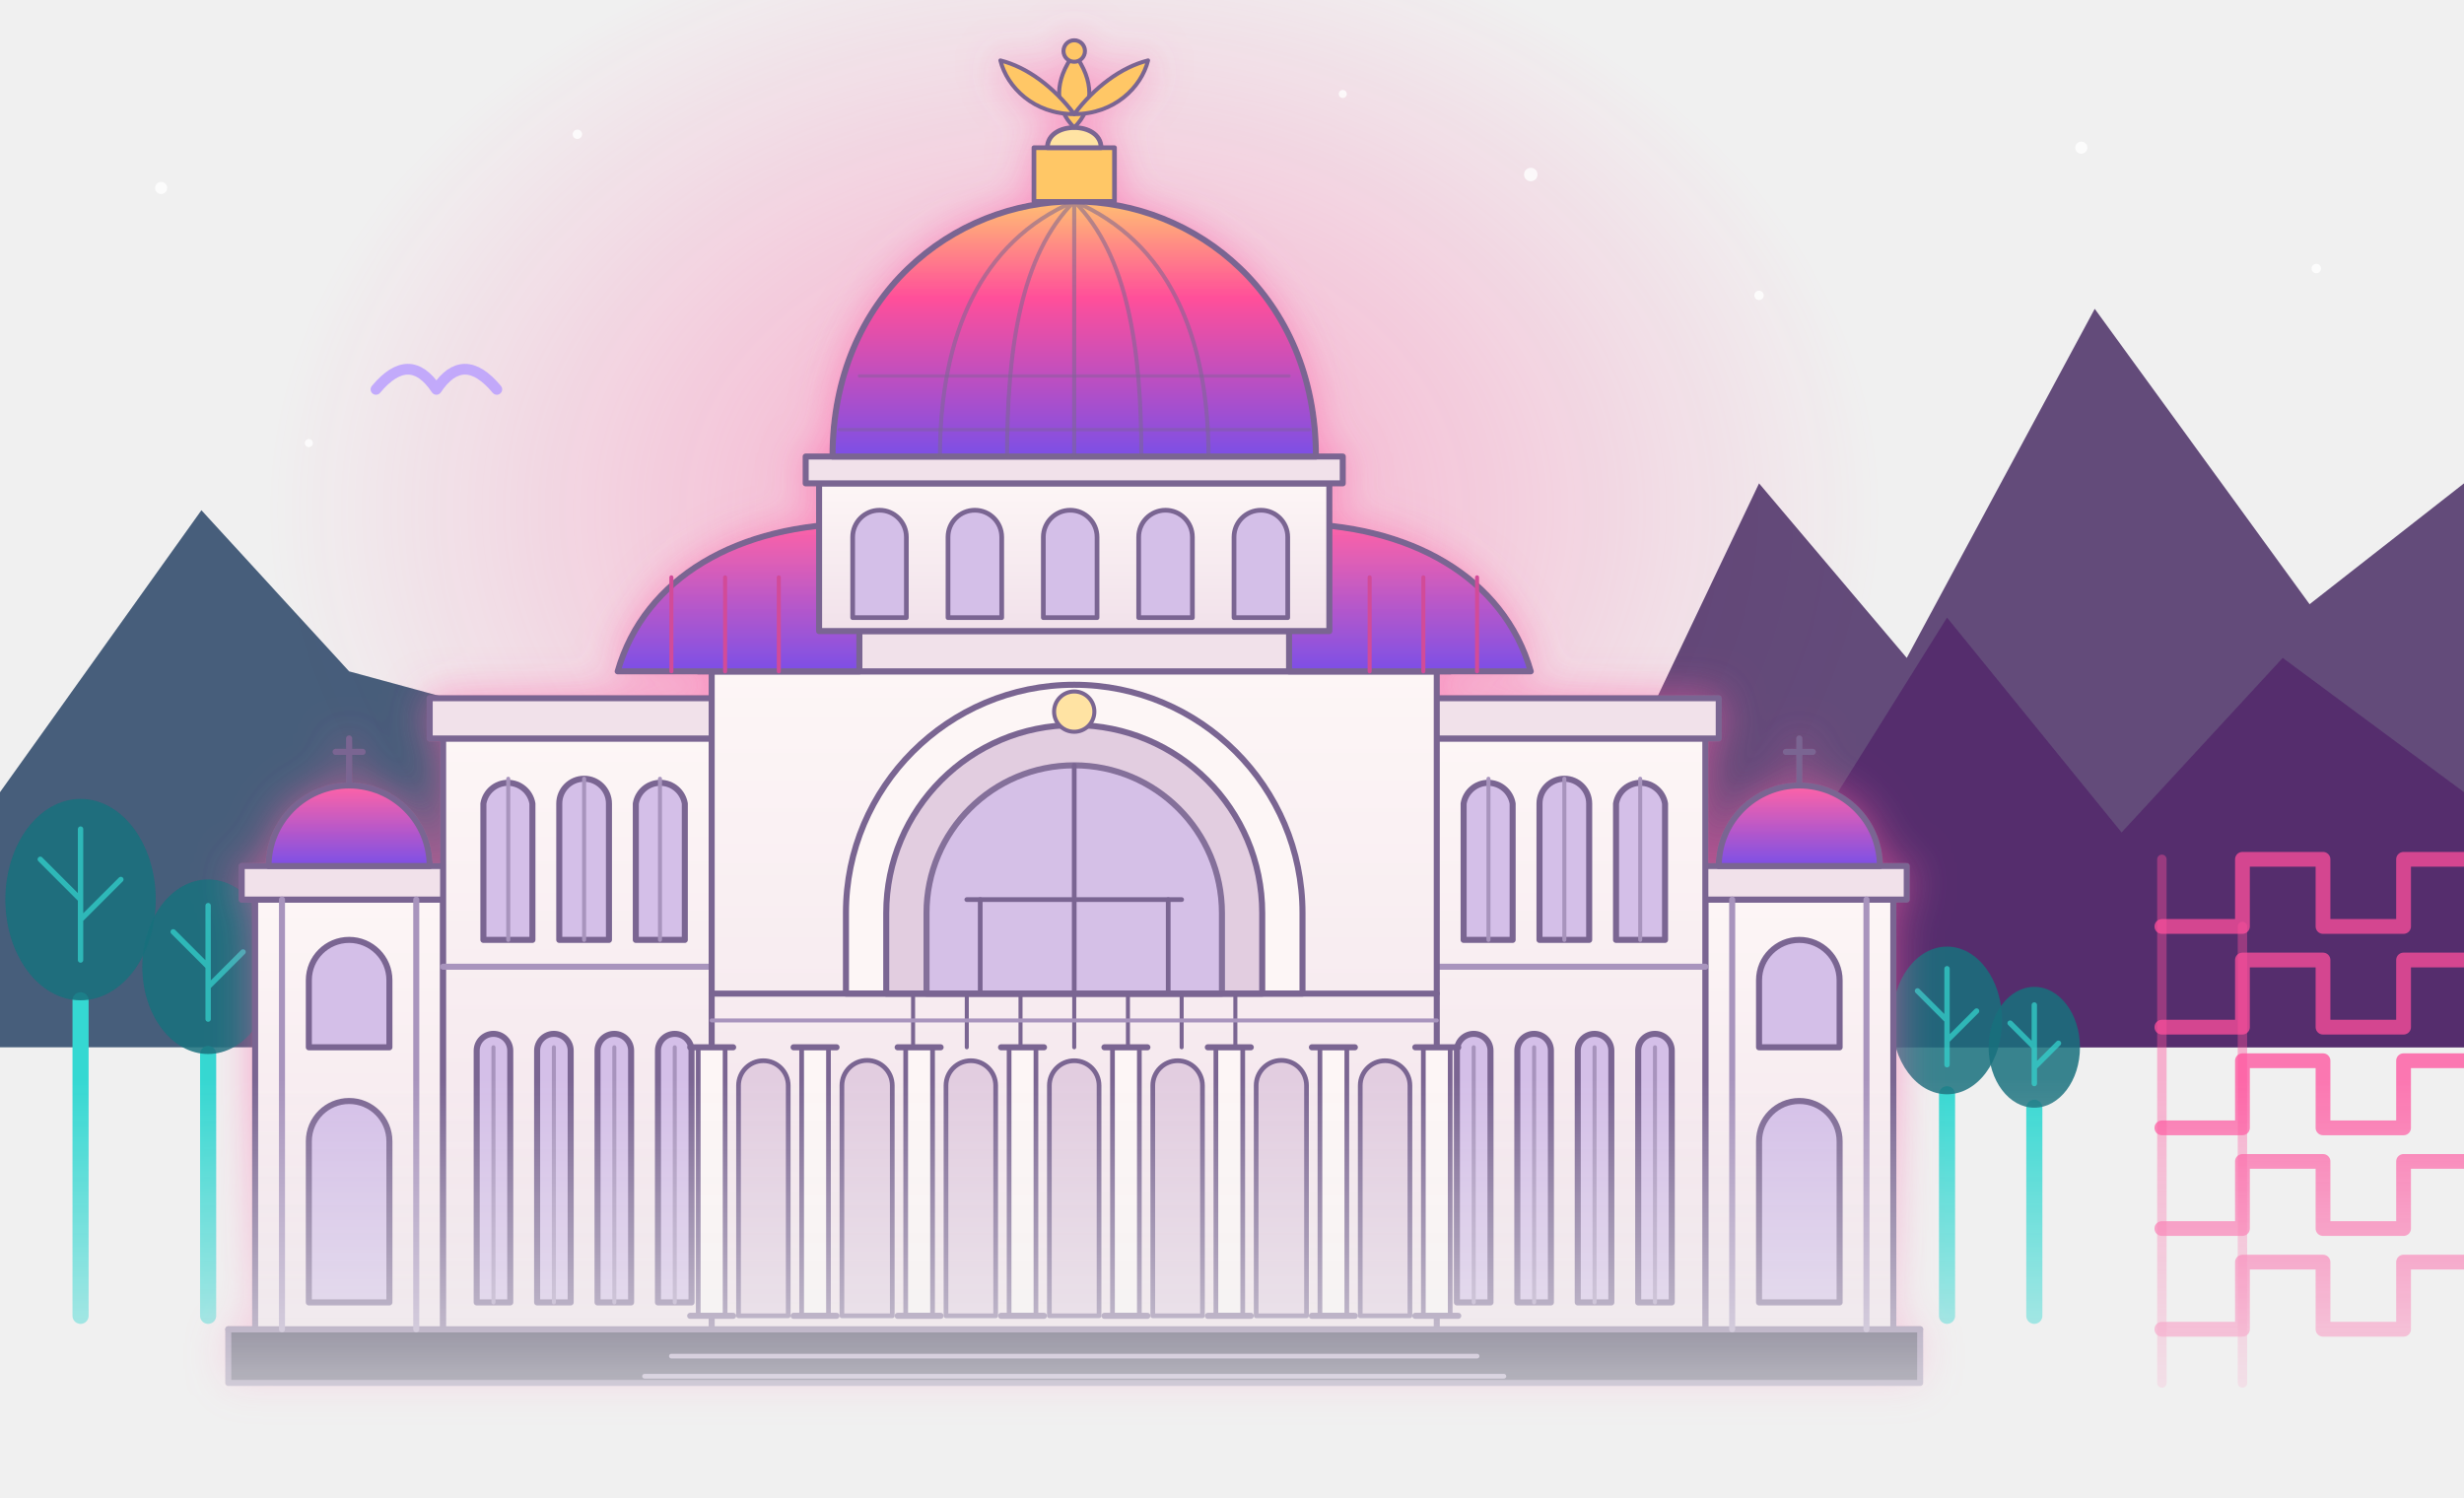
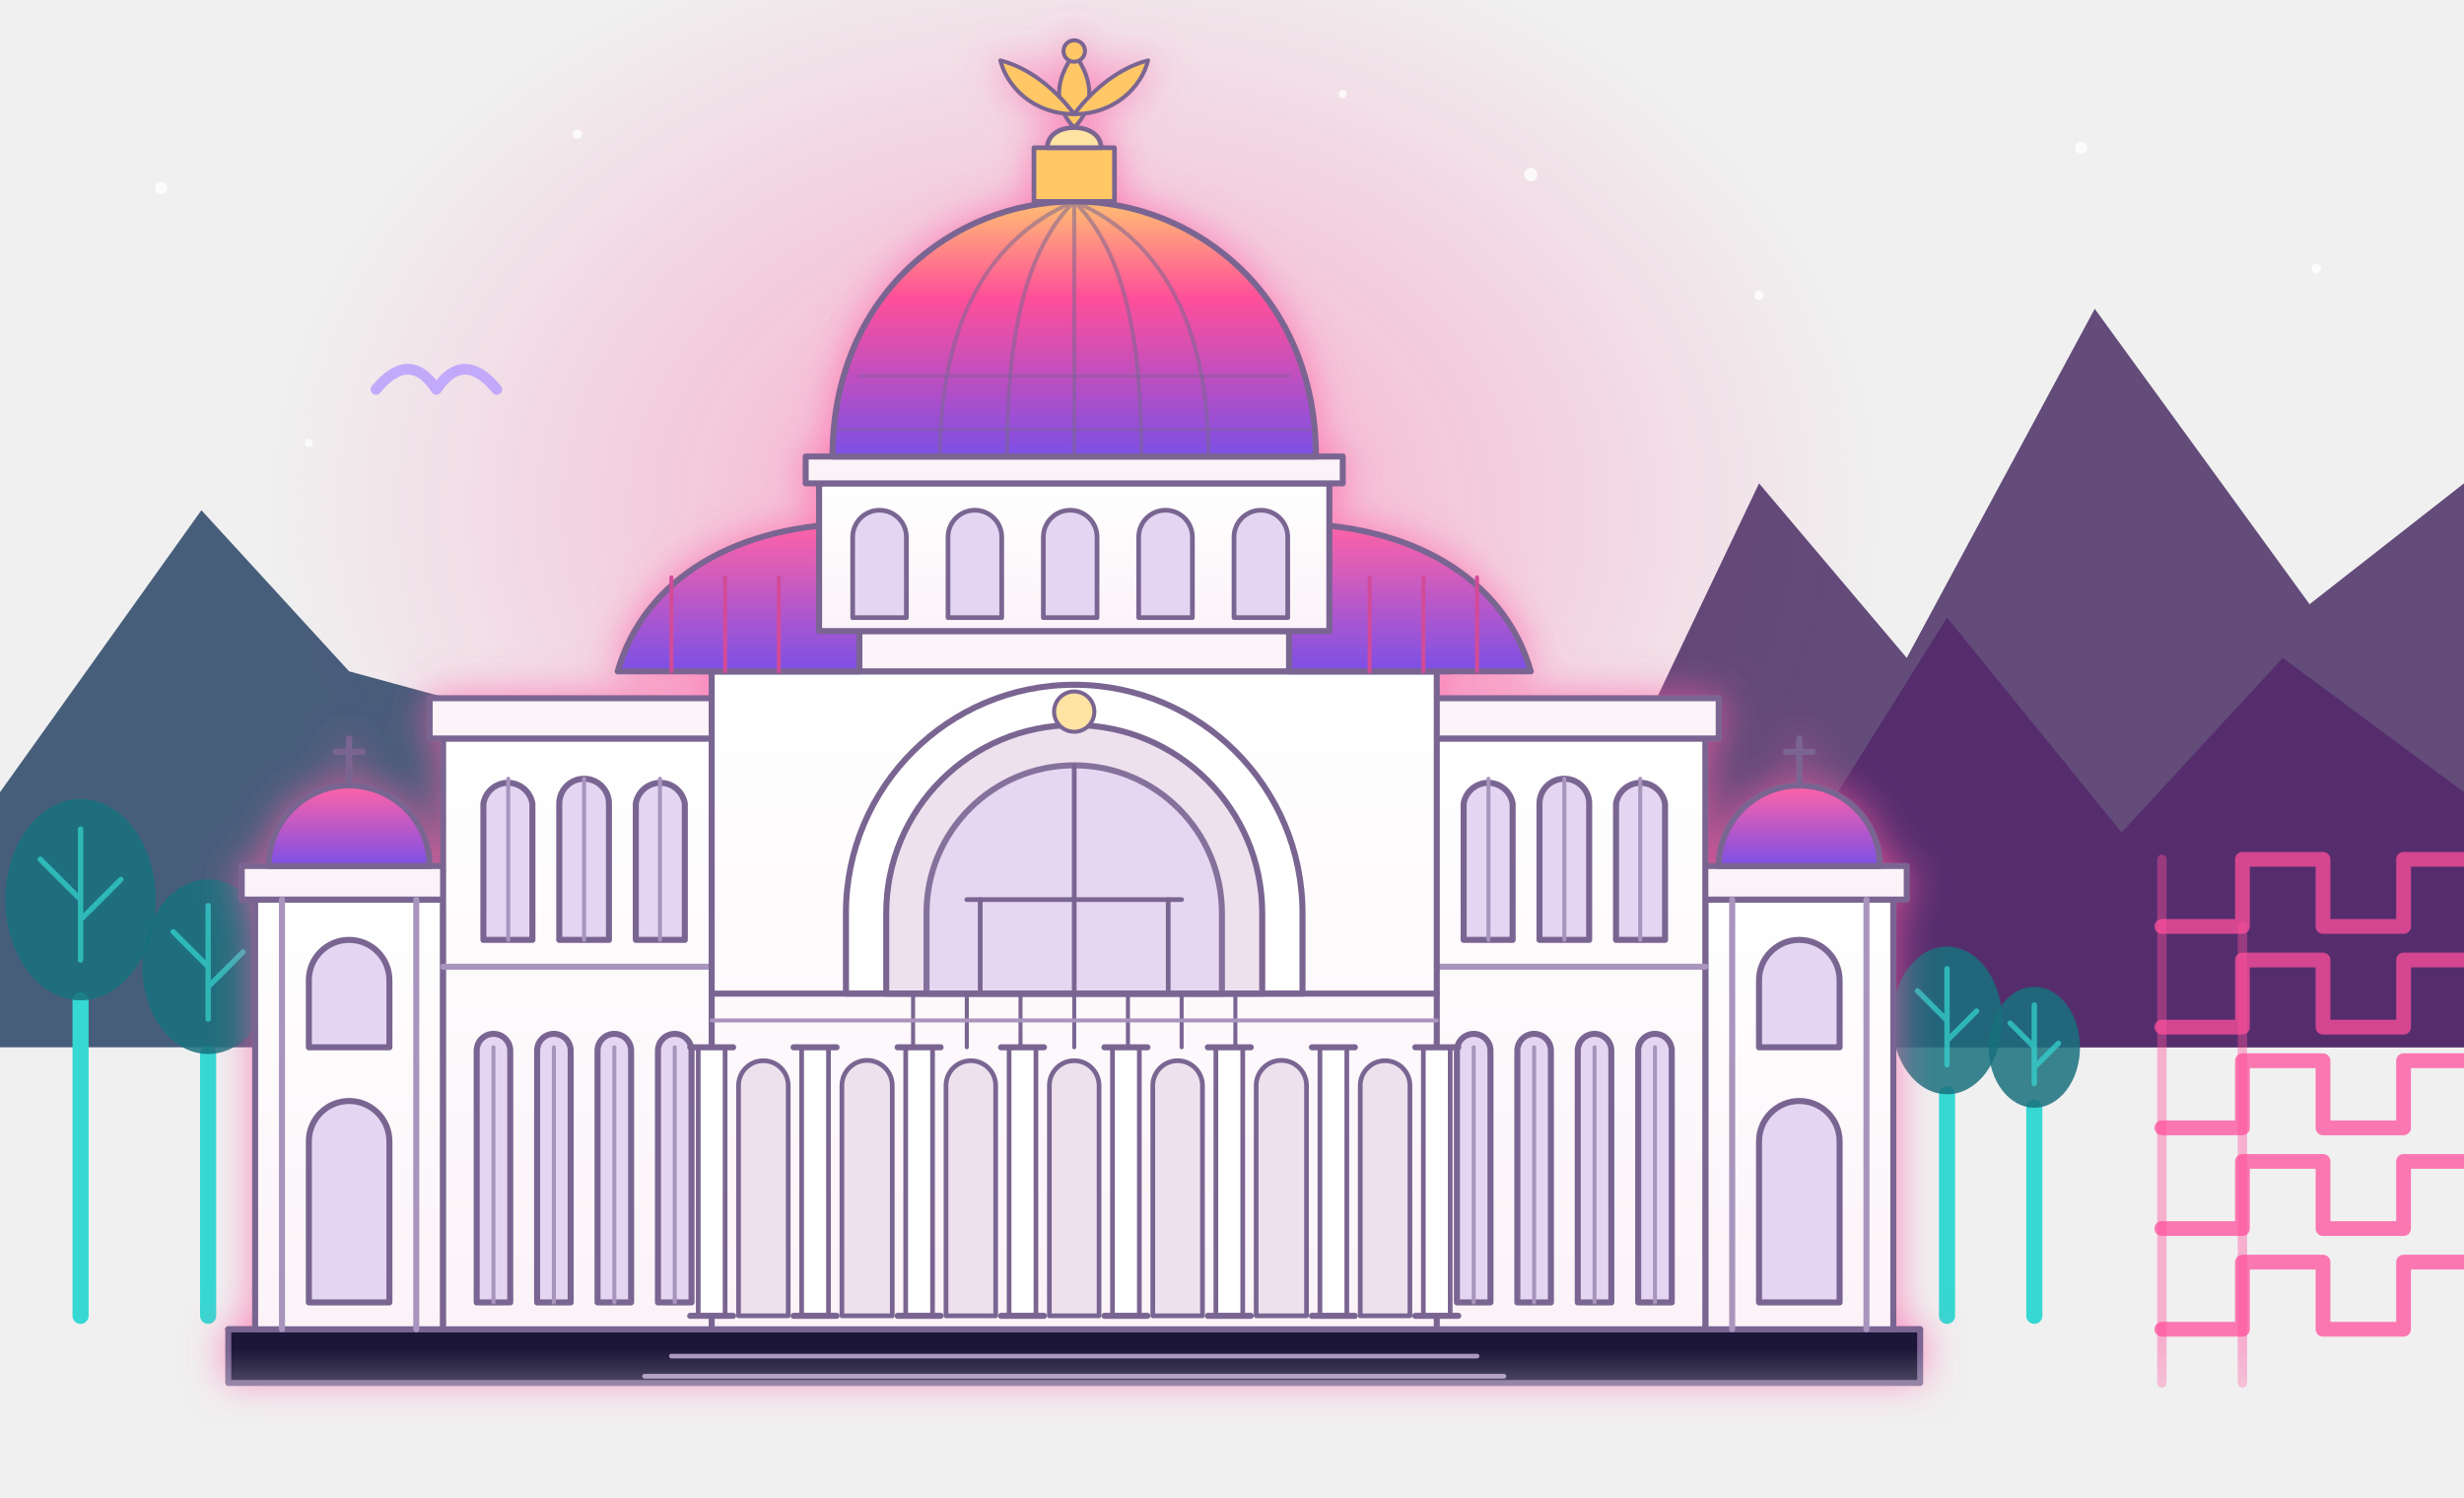
<svg xmlns="http://www.w3.org/2000/svg" viewBox="0 -6 367 223" fill="none">
  <defs>
    <linearGradient id="dm" x1="0" y1="0" x2="0" y2="1">
      <stop offset="0" stop-color="#ffbe72" />
      <stop offset=".38" stop-color="#ff4f9a" />
      <stop offset="1" stop-color="#7c4fe6" />
    </linearGradient>
    <linearGradient id="rf" x1="0" y1="0" x2="0" y2="1">
      <stop offset="0" stop-color="#ff63a6" />
      <stop offset="1" stop-color="#7c4fe6" />
    </linearGradient>
    <linearGradient id="wl" x1="0" y1="0" x2="0" y2="1">
-       <stop offset="0" stop-color="#fdf6f6" />
-       <stop offset="1" stop-color="#f1e1ea" />
+       <stop offset="0" stop-color="#ffffff" />
+       <stop offset="1" stop-color="#fbf3f8" />
    </linearGradient>
    <linearGradient id="fd" x1="0" y1="0" x2="0" y2="1">
-       <stop offset=".72" stop-color="#fff" />
+       <stop offset=".9" stop-color="#fff" />
      <stop offset="1" stop-color="#000" />
    </linearGradient>
    <mask id="mk">
      <rect y="-6" width="367" height="223" fill="url(#fd)" />
    </mask>
    <filter id="gl" x="-10%" y="-10%" width="120%" height="120%">
      <feGaussianBlur in="SourceAlpha" stdDeviation="3" result="b" />
-       <feFlood flood-color="#ff5fa8" flood-opacity=".55" />
+       <feFlood flood-color="#ff5fa8" flood-opacity=".7" />
      <feComposite in2="b" operator="in" result="g" />
      <feMerge>
        <feMergeNode in="g" />
        <feMergeNode in="SourceGraphic" />
      </feMerge>
    </filter>
    <radialGradient id="hl" cx=".5" cy=".5" r=".5">
      <stop offset="0" stop-color="#ff4f9a" stop-opacity=".45" />
      <stop offset="1" stop-color="#ff4f9a" stop-opacity="0" />
    </radialGradient>
  </defs>
  <g mask="url(#mk)" stroke-linejoin="round" stroke-linecap="round">
    <ellipse cx="160" cy="70" rx="120" ry="90" fill="url(#hl)" />
    <g fill="#fff" opacity=".8">
      <circle cx="24" cy="22" r="0.9" />
      <circle cx="86" cy="14" r="0.7" />
      <circle cx="228" cy="20" r="1" />
      <circle cx="262" cy="38" r="0.7" />
      <circle cx="310" cy="16" r="0.9" />
      <circle cx="345" cy="34" r="0.7" />
      <circle cx="46" cy="60" r="0.6" />
      <circle cx="200" cy="8" r="0.6" />
    </g>
    <path d="M222 150 262 66 284 92 312 40 344 84 367 66V150Z" fill="#40225c" opacity=".8" />
    <path d="M250 150 290 86 316 118 340 92 367 112V150Z" fill="#53296b" opacity=".9" />
    <path d="M0 112 30 70 52 94 74 100 78 150H0Z" fill="#1d3a5e" opacity=".8" />
    <path d="M322 132H334V122H346V132H358V122H367M322 147H334V137H346V147H358V137H367M322 162H334V152H346V162H358V152H367M322 177H334V167H346V177H358V167H367M322 192H334V182H346V192H358V182H367" stroke="#ff4f9c" stroke-width="2.2" opacity=".75" />
    <path d="M322 200V122M334 200V132" stroke="#ff4f9c" stroke-width="1.4" opacity=".4" />
    <path d="M12 143V190" stroke="#35d8d2" stroke-width="2.4" />
    <ellipse cx="12" cy="128" rx="11.2" ry="15.0" fill="#17707c" opacity=".85" />
    <path d="M12 117.5V137.0M12 128l-6.0 -6.0M12 131l6.0 -6.0" stroke="#35d8d2" stroke-width=".8" opacity=".7" />
    <path d="M31 151V190" stroke="#35d8d2" stroke-width="2.4" />
    <ellipse cx="31" cy="138" rx="9.8" ry="13.0" fill="#17707c" opacity=".85" />
    <path d="M31 128.9V145.8M31 138l-5.2 -5.2M31 141l5.2 -5.2" stroke="#35d8d2" stroke-width=".8" opacity=".7" />
    <path d="M290 157V190" stroke="#35d8d2" stroke-width="2.4" />
    <ellipse cx="290" cy="146" rx="8.2" ry="11.0" fill="#17707c" opacity=".85" />
    <path d="M290 138.3V152.6M290 146l-4.4 -4.4M290 149l4.4 -4.4" stroke="#35d8d2" stroke-width=".8" opacity=".7" />
    <path d="M303 159V190" stroke="#35d8d2" stroke-width="2.4" />
    <ellipse cx="303" cy="150" rx="6.8" ry="9.0" fill="#17707c" opacity=".85" />
    <path d="M303 143.7V155.4M303 150l-3.6 -3.6M303 153l3.6 -3.6" stroke="#35d8d2" stroke-width=".8" opacity=".7" />
    <path d="M56 52q5 -6 9 0q4 -6 9 0" stroke="#b79bff" stroke-width="1.6" opacity=".8" />
    <g stroke="#7a6592" stroke-width=".9" filter="url(#gl)">
      <path d="M34 192H286V200H34Z" fill="#1b1438" />
      <path d="M34 192H286" />
      <path d="M38 192V128H66V192Z" fill="url(#wl)" />
-       <path d="M36 128H68V123H36Z" fill="#f1e1ea" />
+       <path d="M36 128H68V123H36Z" fill="#fbf3f8" />
      <path d="M40 123A12 12 0 0 1 64 123Z" fill="url(#rf)" />
      <path d="M52 111V104M50 106h4" />
-       <path d="M46.0 150V140.0A6.0 6.0 0 0 1 58.0 140.0V150Z" fill="#d4bfe8" />
-       <path d="M46.0 188V164.0A6.0 6.0 0 0 1 58.0 164.0V188Z" fill="#d4bfe8" />
+       <path d="M46.0 150V140.0A6.0 6.0 0 0 1 58.0 140.0V150Z" fill="#e4d6f3" />
+       <path d="M46.0 188V164.0A6.0 6.0 0 0 1 58.0 164.0V188Z" fill="#e4d6f3" />
      <path d="M42 192V128M62 192V128" stroke="#a894bd" />
      <path d="M254 192V128H282V192Z" fill="url(#wl)" />
-       <path d="M252 128H284V123H252Z" fill="#f1e1ea" />
+       <path d="M252 128H284V123H252Z" fill="#fbf3f8" />
      <path d="M256 123A12 12 0 0 1 280 123Z" fill="url(#rf)" />
      <path d="M268 111V104M266 106h4" />
-       <path d="M262.0 150V140.0A6.0 6.0 0 0 1 274.0 140.0V150Z" fill="#d4bfe8" />
-       <path d="M262.0 188V164.0A6.0 6.0 0 0 1 274.0 164.0V188Z" fill="#d4bfe8" />
+       <path d="M262.0 150V140.0A6.0 6.0 0 0 1 274.0 140.0V150Z" fill="#e4d6f3" />
+       <path d="M262.0 188V164.0A6.0 6.0 0 0 1 274.0 164.0V188Z" fill="#e4d6f3" />
      <path d="M258 192V128M278 192V128" stroke="#a894bd" />
      <path d="M66 192V104H108V192Z" fill="url(#wl)" />
-       <path d="M64 104H110V98H64Z" fill="#f1e1ea" />
-       <path d="M72.0 134V113.7A3.7 3.7 0 0 1 79.3 113.7V134Z" fill="#d4bfe8" />
+       <path d="M64 104H110V98H64Z" fill="#fbf3f8" />
+       <path d="M72.0 134V113.7A3.7 3.7 0 0 1 79.3 113.7V134Z" fill="#e4d6f3" />
      <path d="M75.7 110V134" stroke="#a894bd" stroke-width=".6" />
-       <path d="M83.3 134V113.7A3.7 3.7 0 0 1 90.7 113.7V134Z" fill="#d4bfe8" />
+       <path d="M83.3 134V113.7A3.7 3.7 0 0 1 90.7 113.7V134Z" fill="#e4d6f3" />
      <path d="M87.0 110V134" stroke="#a894bd" stroke-width=".6" />
-       <path d="M94.7 134V113.7A3.7 3.7 0 0 1 102.0 113.7V134Z" fill="#d4bfe8" />
+       <path d="M94.7 134V113.7A3.7 3.7 0 0 1 102.0 113.7V134Z" fill="#e4d6f3" />
      <path d="M98.3 110V134" stroke="#a894bd" stroke-width=".6" />
      <path d="M66 138H108" stroke="#a894bd" />
-       <path d="M71.0 188V150.5A2.5 2.5 0 0 1 76.0 150.5V188Z" fill="#d4bfe8" />
+       <path d="M71.0 188V150.5A2.5 2.5 0 0 1 76.0 150.5V188Z" fill="#e4d6f3" />
      <path d="M73.5 150V188" stroke="#a894bd" stroke-width=".6" />
-       <path d="M80.0 188V150.5A2.5 2.5 0 0 1 85.0 150.5V188Z" fill="#d4bfe8" />
+       <path d="M80.0 188V150.5A2.5 2.5 0 0 1 85.0 150.5V188Z" fill="#e4d6f3" />
      <path d="M82.5 150V188" stroke="#a894bd" stroke-width=".6" />
-       <path d="M89.0 188V150.5A2.5 2.5 0 0 1 94.0 150.5V188Z" fill="#d4bfe8" />
+       <path d="M89.0 188V150.5A2.5 2.5 0 0 1 94.0 150.5V188Z" fill="#e4d6f3" />
      <path d="M91.5 150V188" stroke="#a894bd" stroke-width=".6" />
-       <path d="M98.0 188V150.5A2.5 2.5 0 0 1 103.0 150.5V188Z" fill="#d4bfe8" />
+       <path d="M98.0 188V150.5A2.5 2.5 0 0 1 103.0 150.5V188Z" fill="#e4d6f3" />
      <path d="M100.5 150V188" stroke="#a894bd" stroke-width=".6" />
      <path d="M212 192V104H254V192Z" fill="url(#wl)" />
-       <path d="M210 104H256V98H210Z" fill="#f1e1ea" />
-       <path d="M218.0 134V113.7A3.7 3.7 0 0 1 225.3 113.7V134Z" fill="#d4bfe8" />
+       <path d="M210 104H256V98H210Z" fill="#fbf3f8" />
+       <path d="M218.0 134V113.7A3.7 3.7 0 0 1 225.3 113.7V134Z" fill="#e4d6f3" />
      <path d="M221.7 110V134" stroke="#a894bd" stroke-width=".6" />
-       <path d="M229.3 134V113.7A3.7 3.7 0 0 1 236.7 113.7V134Z" fill="#d4bfe8" />
+       <path d="M229.3 134V113.7A3.7 3.7 0 0 1 236.7 113.7V134Z" fill="#e4d6f3" />
      <path d="M233.0 110V134" stroke="#a894bd" stroke-width=".6" />
-       <path d="M240.7 134V113.7A3.7 3.7 0 0 1 248.0 113.7V134Z" fill="#d4bfe8" />
+       <path d="M240.7 134V113.7A3.7 3.7 0 0 1 248.0 113.7V134Z" fill="#e4d6f3" />
      <path d="M244.3 110V134" stroke="#a894bd" stroke-width=".6" />
      <path d="M212 138H254" stroke="#a894bd" />
-       <path d="M217.0 188V150.5A2.5 2.5 0 0 1 222.0 150.5V188Z" fill="#d4bfe8" />
+       <path d="M217.0 188V150.5A2.5 2.5 0 0 1 222.0 150.5V188Z" fill="#e4d6f3" />
      <path d="M219.5 150V188" stroke="#a894bd" stroke-width=".6" />
-       <path d="M226.0 188V150.5A2.5 2.5 0 0 1 231.0 150.5V188Z" fill="#d4bfe8" />
+       <path d="M226.0 188V150.5A2.5 2.5 0 0 1 231.0 150.5V188Z" fill="#e4d6f3" />
      <path d="M228.5 150V188" stroke="#a894bd" stroke-width=".6" />
-       <path d="M235.0 188V150.5A2.5 2.5 0 0 1 240.0 150.5V188Z" fill="#d4bfe8" />
+       <path d="M235.0 188V150.5A2.5 2.5 0 0 1 240.0 150.5V188Z" fill="#e4d6f3" />
      <path d="M237.5 150V188" stroke="#a894bd" stroke-width=".6" />
-       <path d="M244.0 188V150.5A2.5 2.5 0 0 1 249.0 150.5V188Z" fill="#d4bfe8" />
+       <path d="M244.0 188V150.5A2.5 2.5 0 0 1 249.0 150.5V188Z" fill="#e4d6f3" />
      <path d="M246.5 150V188" stroke="#a894bd" stroke-width=".6" />
      <path d="M106 192V94H214V192Z" fill="url(#wl)" />
-       <path d="M104 94H216V88H104Z" fill="#f1e1ea" />
+       <path d="M104 94H216V88H104Z" fill="#fbf3f8" />
      <path d="M92 94C96 80 110 72 128 72V94Z" fill="url(#rf)" />
      <path d="M228 94C224 80 210 72 192 72V94Z" fill="url(#rf)" />
      <path d="M100 94V80M220 94V80" stroke="#d24b98" stroke-width=".6" />
      <path d="M108 94V80M212 94V80" stroke="#d24b98" stroke-width=".6" />
      <path d="M116 94V80M204 94V80" stroke="#d24b98" stroke-width=".6" />
      <path d="M122 88V66H198V88Z" fill="url(#wl)" />
-       <path d="M127.0 86V74.0A4.0 4.0 0 0 1 135.0 74.0V86Z" fill="#d4bfe8" stroke-width=".7" />
-       <path d="M141.2 86V74.0A4.0 4.0 0 0 1 149.2 74.0V86Z" fill="#d4bfe8" stroke-width=".7" />
-       <path d="M155.4 86V74.0A4.0 4.0 0 0 1 163.4 74.0V86Z" fill="#d4bfe8" stroke-width=".7" />
-       <path d="M169.6 86V74.0A4.0 4.0 0 0 1 177.6 74.0V86Z" fill="#d4bfe8" stroke-width=".7" />
-       <path d="M183.8 86V74.0A4.0 4.0 0 0 1 191.8 74.0V86Z" fill="#d4bfe8" stroke-width=".7" />
-       <path d="M120 66H200V62H120Z" fill="#f1e1ea" />
+       <path d="M127.0 86V74.0A4.0 4.0 0 0 1 135.0 74.0V86Z" fill="#e4d6f3" stroke-width=".7" />
+       <path d="M141.2 86V74.0A4.0 4.0 0 0 1 149.2 74.0V86Z" fill="#e4d6f3" stroke-width=".7" />
+       <path d="M155.4 86V74.0A4.0 4.0 0 0 1 163.4 74.0V86Z" fill="#e4d6f3" stroke-width=".7" />
+       <path d="M169.6 86V74.0A4.0 4.0 0 0 1 177.6 74.0V86Z" fill="#e4d6f3" stroke-width=".7" />
+       <path d="M183.8 86V74.0A4.0 4.0 0 0 1 191.8 74.0V86Z" fill="#e4d6f3" stroke-width=".7" />
+       <path d="M120 66H200V62H120Z" fill="#fbf3f8" />
      <path d="M124 62C124 38 142 24 160 24C178 24 196 38 196 62Z" fill="url(#dm)" />
      <path d="M160 24C146 30 140 44 140 62M160 24C174 30 180 44 180 62M160 24V62M160 24C152 32 150 46 150 62M160 24C168 32 170 46 170 62" stroke="#7a6592" stroke-width=".6" opacity=".55" />
      <path d="M128 50H192M125 58H195" stroke="#7a6592" stroke-width=".5" opacity=".4" />
      <path d="M154 24V16H166V24Z" fill="#ffc766" stroke="#7a6592" stroke-width=".7" />
      <path d="M156 16C156 12 164 12 164 16Z" fill="#ffe3a3" stroke="#7a6592" stroke-width=".7" />
      <g fill="#ffc766" stroke="#7a6592" stroke-width=".6">
        <path d="M160 13C157 10 157 6 160 2C163 6 163 10 160 13Z" />
        <path d="M160 11C154 11 150 7 149 3C153 4 157 7 160 11Z" />
        <path d="M160 11C166 11 170 7 171 3C167 4 163 7 160 11Z" />
        <circle cx="160" cy="1.6" r="1.6" />
      </g>
-       <path d="M126.0 142V130.0A34.0 34.0 0 0 1 194.0 130.0V142Z" fill="#fdf6f6" />
-       <path d="M132.0 142V130.0A28.0 28.0 0 0 1 188.0 130.0V142Z" fill="#e2cde0" />
-       <path d="M138.0 142V130.0A22.0 22.0 0 0 1 182.0 130.0V142Z" fill="#d4bfe8" opacity=".9" />
+       <path d="M126.0 142V130.0A34.0 34.0 0 0 1 194.0 130.0V142Z" fill="#ffffff" />
+       <path d="M132.0 142V130.0A28.0 28.0 0 0 1 188.0 130.0V142Z" fill="#eee1ee" />
+       <path d="M138.0 142V130.0A22.0 22.0 0 0 1 182.0 130.0V142Z" fill="#e4d6f3" opacity=".9" />
      <path d="M160 108V142M146 128V142M174 128V142" stroke="#7a6592" stroke-width=".7" />
      <path d="M144 128H176" stroke="#7a6592" stroke-width=".7" />
      <circle cx="160" cy="100" r="3" fill="#ffe3a3" stroke-width=".6" />
      <path d="M136 142V150" stroke="#7a6592" stroke-width=".6" />
      <path d="M144 142V150" stroke="#7a6592" stroke-width=".6" />
      <path d="M152 142V150" stroke="#7a6592" stroke-width=".6" />
      <path d="M160 142V150" stroke="#7a6592" stroke-width=".6" />
      <path d="M168 142V150" stroke="#7a6592" stroke-width=".6" />
      <path d="M176 142V150" stroke="#7a6592" stroke-width=".6" />
      <path d="M184 142V150" stroke="#7a6592" stroke-width=".6" />
      <path d="M106 142H214" stroke="#7a6592" />
      <path d="M106 146H214" stroke="#a894bd" stroke-width=".6" />
-       <path d="M110.0 190V155.7A3.7 3.7 0 0 1 117.4 155.7V190Z" fill="#e2cde0" stroke-width=".7" />
-       <path d="M125.4 190V155.7A3.7 3.7 0 0 1 132.9 155.7V190Z" fill="#e2cde0" stroke-width=".7" />
-       <path d="M140.9 190V155.7A3.7 3.7 0 0 1 148.3 155.7V190Z" fill="#e2cde0" stroke-width=".7" />
-       <path d="M156.3 190V155.7A3.7 3.7 0 0 1 163.7 155.7V190Z" fill="#e2cde0" stroke-width=".7" />
-       <path d="M171.7 190V155.7A3.7 3.7 0 0 1 179.1 155.7V190Z" fill="#e2cde0" stroke-width=".7" />
-       <path d="M187.1 190V155.7A3.7 3.7 0 0 1 194.6 155.7V190Z" fill="#e2cde0" stroke-width=".7" />
-       <path d="M202.6 190V155.7A3.7 3.7 0 0 1 210.0 155.7V190Z" fill="#e2cde0" stroke-width=".7" />
-       <path d="M104.0 190V150H108.0V190Z" fill="#fdf6f6" stroke-width=".7" />
+       <path d="M110.0 190V155.7A3.7 3.7 0 0 1 117.4 155.7V190Z" fill="#eee1ee" stroke-width=".7" />
+       <path d="M125.4 190V155.7A3.7 3.7 0 0 1 132.9 155.7V190Z" fill="#eee1ee" stroke-width=".7" />
+       <path d="M140.9 190V155.7A3.7 3.7 0 0 1 148.3 155.7V190Z" fill="#eee1ee" stroke-width=".7" />
+       <path d="M156.3 190V155.7A3.7 3.7 0 0 1 163.7 155.7V190Z" fill="#eee1ee" stroke-width=".7" />
+       <path d="M171.7 190V155.7A3.7 3.7 0 0 1 179.1 155.7V190Z" fill="#eee1ee" stroke-width=".7" />
+       <path d="M187.1 190V155.7A3.7 3.7 0 0 1 194.6 155.7V190Z" fill="#eee1ee" stroke-width=".7" />
+       <path d="M202.6 190V155.7A3.7 3.7 0 0 1 210.0 155.7V190Z" fill="#eee1ee" stroke-width=".7" />
+       <path d="M104.0 190V150H108.0V190Z" fill="#ffffff" stroke-width=".7" />
      <path d="M102.8 150H109.2M102.8 190H109.2" stroke-width=".9" />
-       <path d="M119.4 190V150H123.4V190Z" fill="#fdf6f6" stroke-width=".7" />
+       <path d="M119.4 190V150H123.4V190Z" fill="#ffffff" stroke-width=".7" />
      <path d="M118.2 150H124.6M118.2 190H124.6" stroke-width=".9" />
-       <path d="M134.9 190V150H138.9V190Z" fill="#fdf6f6" stroke-width=".7" />
+       <path d="M134.9 190V150H138.9V190Z" fill="#ffffff" stroke-width=".7" />
      <path d="M133.7 150H140.1M133.7 190H140.1" stroke-width=".9" />
-       <path d="M150.3 190V150H154.3V190Z" fill="#fdf6f6" stroke-width=".7" />
+       <path d="M150.3 190V150H154.3V190Z" fill="#ffffff" stroke-width=".7" />
      <path d="M149.1 150H155.5M149.1 190H155.5" stroke-width=".9" />
-       <path d="M165.7 190V150H169.7V190Z" fill="#fdf6f6" stroke-width=".7" />
+       <path d="M165.7 190V150H169.7V190Z" fill="#ffffff" stroke-width=".7" />
      <path d="M164.5 150H170.9M164.5 190H170.9" stroke-width=".9" />
-       <path d="M181.1 190V150H185.1V190Z" fill="#fdf6f6" stroke-width=".7" />
+       <path d="M181.1 190V150H185.1V190Z" fill="#ffffff" stroke-width=".7" />
      <path d="M179.9 150H186.3M179.9 190H186.3" stroke-width=".9" />
-       <path d="M196.6 190V150H200.6V190Z" fill="#fdf6f6" stroke-width=".7" />
+       <path d="M196.6 190V150H200.6V190Z" fill="#ffffff" stroke-width=".7" />
      <path d="M195.4 150H201.8M195.4 190H201.8" stroke-width=".9" />
-       <path d="M212.0 190V150H216.0V190Z" fill="#fdf6f6" stroke-width=".7" />
+       <path d="M212.0 190V150H216.0V190Z" fill="#ffffff" stroke-width=".7" />
      <path d="M210.8 150H217.2M210.8 190H217.2" stroke-width=".9" />
      <path d="M100 196H220M96 199H224" stroke="#a894bd" stroke-width=".7" />
    </g>
  </g>
</svg>
